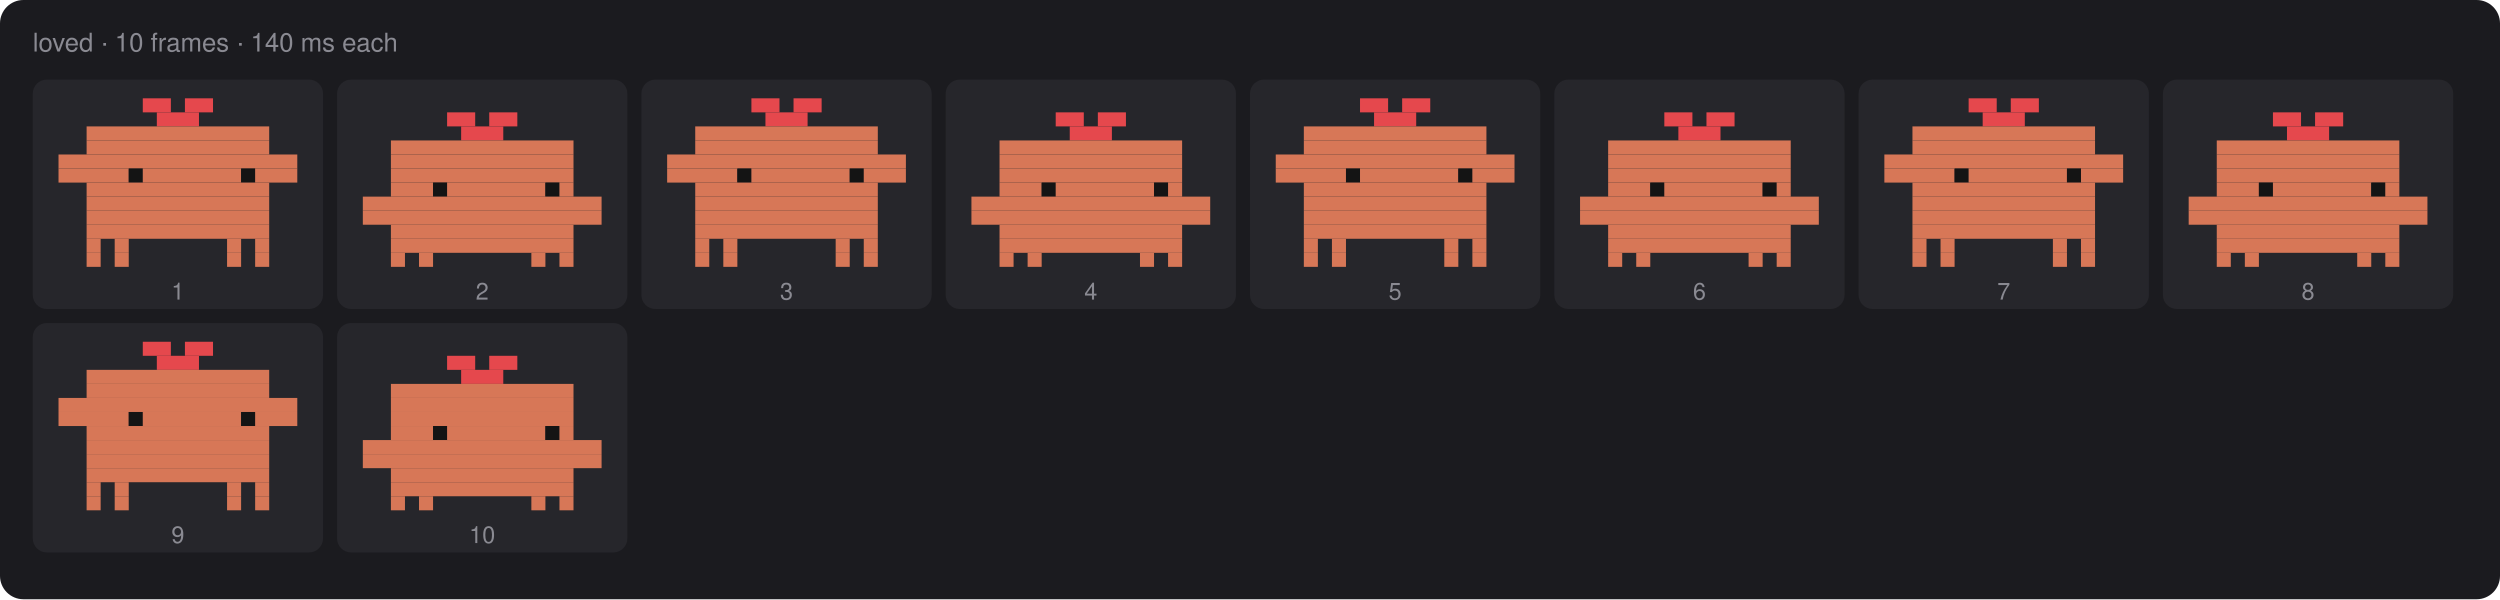
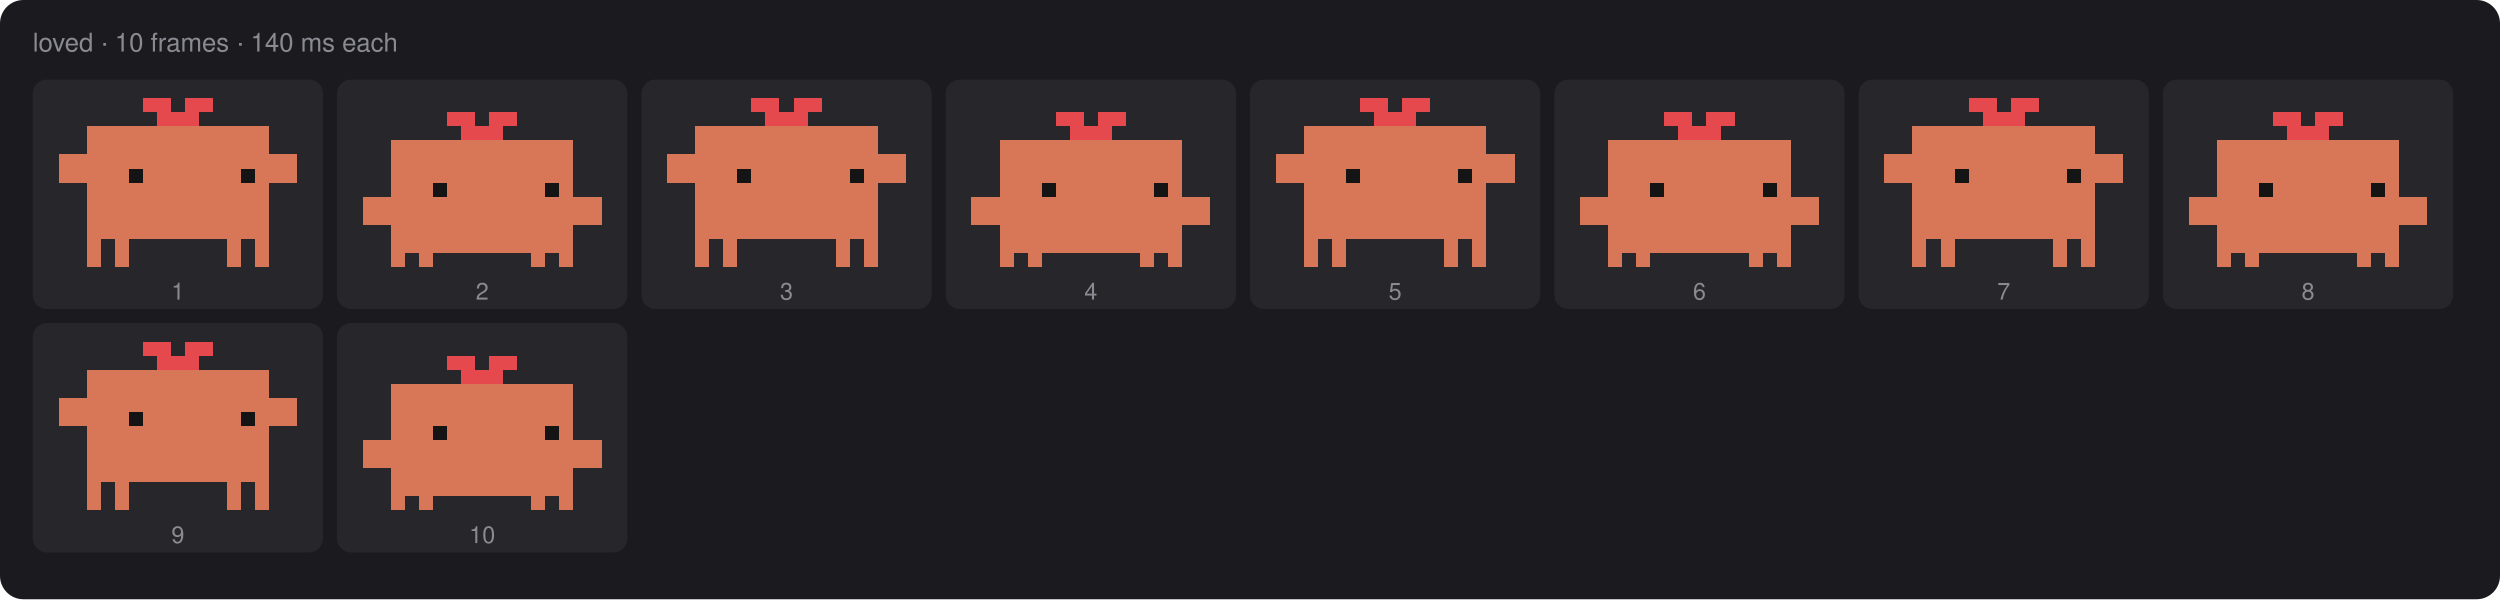
<svg xmlns="http://www.w3.org/2000/svg" width="1068" height="256" viewBox="0 0 1068 256">
  <style>.m{font-family:Menlo,Consolas,'DejaVu Sans Mono','Liberation Mono',monospace;font-size:22px;fill:#d77757}.d{fill-opacity:.5}.t{font-family:-apple-system,'Segoe UI',Helvetica,Arial,sans-serif;font-size:11px;fill:#8a8a92}.n{font-family:-apple-system,'Segoe UI',Helvetica,Arial,sans-serif;font-size:10px;fill:#8a8a92;text-anchor:middle}.e{text-anchor:end}</style>
  <rect width="1068" height="256" rx="10" fill="#1b1b1f" />
  <text class="t" x="14" y="22">loved · 10 frames · 140 ms each</text>
  <rect x="14" y="34" width="124" height="98" rx="6" fill="#26262b" />
-   <g transform="translate(19 42) scale(6)">
+   <g transform="translate(19 42) scale(6)" shape-rendering="crispEdges">
    <rect x="7" y="0" width="2" height="1" fill="#e5484d" />
    <rect x="10" y="0" width="2" height="1" fill="#e5484d" />
    <rect x="8" y="1" width="3" height="1" fill="#e5484d" />
    <rect x="3" y="2" width="13" height="1" fill="#d77757" />
    <rect x="3" y="3" width="13" height="1" fill="#d77757" />
    <rect x="1" y="4" width="17" height="1" fill="#d77757" />
    <rect x="1" y="5" width="5" height="1" fill="#d77757" />
    <rect x="6" y="5" width="1" height="1" fill="#141414" />
    <rect x="7" y="5" width="7" height="1" fill="#d77757" />
    <rect x="14" y="5" width="1" height="1" fill="#141414" />
    <rect x="15" y="5" width="3" height="1" fill="#d77757" />
    <rect x="3" y="6" width="13" height="1" fill="#d77757" />
    <rect x="3" y="7" width="13" height="1" fill="#d77757" />
    <rect x="3" y="8" width="13" height="1" fill="#d77757" />
    <rect x="3" y="9" width="13" height="1" fill="#d77757" />
    <rect x="3" y="10" width="1" height="1" fill="#d77757" />
    <rect x="5" y="10" width="1" height="1" fill="#d77757" />
    <rect x="13" y="10" width="1" height="1" fill="#d77757" />
    <rect x="15" y="10" width="1" height="1" fill="#d77757" />
    <rect x="3" y="11" width="1" height="1" fill="#d77757" />
    <rect x="5" y="11" width="1" height="1" fill="#d77757" />
    <rect x="13" y="11" width="1" height="1" fill="#d77757" />
    <rect x="15" y="11" width="1" height="1" fill="#d77757" />
  </g>
  <text class="n" x="76" y="128">1</text>
  <rect x="144" y="34" width="124" height="98" rx="6" fill="#26262b" />
-   <g transform="translate(149 42) scale(6)">
+   <g transform="translate(149 42) scale(6)" shape-rendering="crispEdges">
    <rect x="7" y="1" width="2" height="1" fill="#e5484d" />
    <rect x="10" y="1" width="2" height="1" fill="#e5484d" />
    <rect x="8" y="2" width="3" height="1" fill="#e5484d" />
    <rect x="3" y="3" width="13" height="1" fill="#d77757" />
    <rect x="3" y="4" width="13" height="1" fill="#d77757" />
    <rect x="3" y="5" width="13" height="1" fill="#d77757" />
    <rect x="3" y="6" width="3" height="1" fill="#d77757" />
    <rect x="6" y="6" width="1" height="1" fill="#141414" />
    <rect x="7" y="6" width="7" height="1" fill="#d77757" />
    <rect x="14" y="6" width="1" height="1" fill="#141414" />
    <rect x="15" y="6" width="1" height="1" fill="#d77757" />
    <rect x="1" y="7" width="17" height="1" fill="#d77757" />
    <rect x="1" y="8" width="17" height="1" fill="#d77757" />
    <rect x="3" y="9" width="13" height="1" fill="#d77757" />
    <rect x="3" y="10" width="13" height="1" fill="#d77757" />
    <rect x="3" y="11" width="1" height="1" fill="#d77757" />
    <rect x="5" y="11" width="1" height="1" fill="#d77757" />
    <rect x="13" y="11" width="1" height="1" fill="#d77757" />
    <rect x="15" y="11" width="1" height="1" fill="#d77757" />
  </g>
  <text class="n" x="206" y="128">2</text>
  <rect x="274" y="34" width="124" height="98" rx="6" fill="#26262b" />
-   <g transform="translate(279 42) scale(6)">
+   <g transform="translate(279 42) scale(6)" shape-rendering="crispEdges">
    <rect x="7" y="0" width="2" height="1" fill="#e5484d" />
    <rect x="10" y="0" width="2" height="1" fill="#e5484d" />
    <rect x="8" y="1" width="3" height="1" fill="#e5484d" />
    <rect x="3" y="2" width="13" height="1" fill="#d77757" />
    <rect x="3" y="3" width="13" height="1" fill="#d77757" />
    <rect x="1" y="4" width="17" height="1" fill="#d77757" />
    <rect x="1" y="5" width="5" height="1" fill="#d77757" />
    <rect x="6" y="5" width="1" height="1" fill="#141414" />
    <rect x="7" y="5" width="7" height="1" fill="#d77757" />
    <rect x="14" y="5" width="1" height="1" fill="#141414" />
    <rect x="15" y="5" width="3" height="1" fill="#d77757" />
    <rect x="3" y="6" width="13" height="1" fill="#d77757" />
    <rect x="3" y="7" width="13" height="1" fill="#d77757" />
    <rect x="3" y="8" width="13" height="1" fill="#d77757" />
    <rect x="3" y="9" width="13" height="1" fill="#d77757" />
    <rect x="3" y="10" width="1" height="1" fill="#d77757" />
    <rect x="5" y="10" width="1" height="1" fill="#d77757" />
    <rect x="13" y="10" width="1" height="1" fill="#d77757" />
    <rect x="15" y="10" width="1" height="1" fill="#d77757" />
    <rect x="3" y="11" width="1" height="1" fill="#d77757" />
    <rect x="5" y="11" width="1" height="1" fill="#d77757" />
    <rect x="13" y="11" width="1" height="1" fill="#d77757" />
    <rect x="15" y="11" width="1" height="1" fill="#d77757" />
  </g>
  <text class="n" x="336" y="128">3</text>
  <rect x="404" y="34" width="124" height="98" rx="6" fill="#26262b" />
-   <g transform="translate(409 42) scale(6)">
+   <g transform="translate(409 42) scale(6)" shape-rendering="crispEdges">
    <rect x="7" y="1" width="2" height="1" fill="#e5484d" />
    <rect x="10" y="1" width="2" height="1" fill="#e5484d" />
    <rect x="8" y="2" width="3" height="1" fill="#e5484d" />
    <rect x="3" y="3" width="13" height="1" fill="#d77757" />
    <rect x="3" y="4" width="13" height="1" fill="#d77757" />
    <rect x="3" y="5" width="13" height="1" fill="#d77757" />
    <rect x="3" y="6" width="3" height="1" fill="#d77757" />
    <rect x="6" y="6" width="1" height="1" fill="#141414" />
    <rect x="7" y="6" width="7" height="1" fill="#d77757" />
    <rect x="14" y="6" width="1" height="1" fill="#141414" />
    <rect x="15" y="6" width="1" height="1" fill="#d77757" />
    <rect x="1" y="7" width="17" height="1" fill="#d77757" />
    <rect x="1" y="8" width="17" height="1" fill="#d77757" />
    <rect x="3" y="9" width="13" height="1" fill="#d77757" />
    <rect x="3" y="10" width="13" height="1" fill="#d77757" />
    <rect x="3" y="11" width="1" height="1" fill="#d77757" />
    <rect x="5" y="11" width="1" height="1" fill="#d77757" />
    <rect x="13" y="11" width="1" height="1" fill="#d77757" />
    <rect x="15" y="11" width="1" height="1" fill="#d77757" />
  </g>
  <text class="n" x="466" y="128">4</text>
  <rect x="534" y="34" width="124" height="98" rx="6" fill="#26262b" />
-   <g transform="translate(539 42) scale(6)">
+   <g transform="translate(539 42) scale(6)" shape-rendering="crispEdges">
    <rect x="7" y="0" width="2" height="1" fill="#e5484d" />
    <rect x="10" y="0" width="2" height="1" fill="#e5484d" />
    <rect x="8" y="1" width="3" height="1" fill="#e5484d" />
    <rect x="3" y="2" width="13" height="1" fill="#d77757" />
    <rect x="3" y="3" width="13" height="1" fill="#d77757" />
    <rect x="1" y="4" width="17" height="1" fill="#d77757" />
    <rect x="1" y="5" width="5" height="1" fill="#d77757" />
    <rect x="6" y="5" width="1" height="1" fill="#141414" />
    <rect x="7" y="5" width="7" height="1" fill="#d77757" />
    <rect x="14" y="5" width="1" height="1" fill="#141414" />
    <rect x="15" y="5" width="3" height="1" fill="#d77757" />
    <rect x="3" y="6" width="13" height="1" fill="#d77757" />
    <rect x="3" y="7" width="13" height="1" fill="#d77757" />
    <rect x="3" y="8" width="13" height="1" fill="#d77757" />
    <rect x="3" y="9" width="13" height="1" fill="#d77757" />
    <rect x="3" y="10" width="1" height="1" fill="#d77757" />
    <rect x="5" y="10" width="1" height="1" fill="#d77757" />
    <rect x="13" y="10" width="1" height="1" fill="#d77757" />
    <rect x="15" y="10" width="1" height="1" fill="#d77757" />
    <rect x="3" y="11" width="1" height="1" fill="#d77757" />
    <rect x="5" y="11" width="1" height="1" fill="#d77757" />
    <rect x="13" y="11" width="1" height="1" fill="#d77757" />
    <rect x="15" y="11" width="1" height="1" fill="#d77757" />
  </g>
  <text class="n" x="596" y="128">5</text>
  <rect x="664" y="34" width="124" height="98" rx="6" fill="#26262b" />
-   <g transform="translate(669 42) scale(6)">
+   <g transform="translate(669 42) scale(6)" shape-rendering="crispEdges">
    <rect x="7" y="1" width="2" height="1" fill="#e5484d" />
    <rect x="10" y="1" width="2" height="1" fill="#e5484d" />
    <rect x="8" y="2" width="3" height="1" fill="#e5484d" />
    <rect x="3" y="3" width="13" height="1" fill="#d77757" />
    <rect x="3" y="4" width="13" height="1" fill="#d77757" />
    <rect x="3" y="5" width="13" height="1" fill="#d77757" />
    <rect x="3" y="6" width="3" height="1" fill="#d77757" />
    <rect x="6" y="6" width="1" height="1" fill="#141414" />
    <rect x="7" y="6" width="7" height="1" fill="#d77757" />
    <rect x="14" y="6" width="1" height="1" fill="#141414" />
    <rect x="15" y="6" width="1" height="1" fill="#d77757" />
    <rect x="1" y="7" width="17" height="1" fill="#d77757" />
    <rect x="1" y="8" width="17" height="1" fill="#d77757" />
    <rect x="3" y="9" width="13" height="1" fill="#d77757" />
    <rect x="3" y="10" width="13" height="1" fill="#d77757" />
    <rect x="3" y="11" width="1" height="1" fill="#d77757" />
    <rect x="5" y="11" width="1" height="1" fill="#d77757" />
    <rect x="13" y="11" width="1" height="1" fill="#d77757" />
    <rect x="15" y="11" width="1" height="1" fill="#d77757" />
  </g>
  <text class="n" x="726" y="128">6</text>
  <rect x="794" y="34" width="124" height="98" rx="6" fill="#26262b" />
-   <g transform="translate(799 42) scale(6)">
+   <g transform="translate(799 42) scale(6)" shape-rendering="crispEdges">
    <rect x="7" y="0" width="2" height="1" fill="#e5484d" />
    <rect x="10" y="0" width="2" height="1" fill="#e5484d" />
    <rect x="8" y="1" width="3" height="1" fill="#e5484d" />
    <rect x="3" y="2" width="13" height="1" fill="#d77757" />
    <rect x="3" y="3" width="13" height="1" fill="#d77757" />
    <rect x="1" y="4" width="17" height="1" fill="#d77757" />
    <rect x="1" y="5" width="5" height="1" fill="#d77757" />
    <rect x="6" y="5" width="1" height="1" fill="#141414" />
    <rect x="7" y="5" width="7" height="1" fill="#d77757" />
    <rect x="14" y="5" width="1" height="1" fill="#141414" />
    <rect x="15" y="5" width="3" height="1" fill="#d77757" />
    <rect x="3" y="6" width="13" height="1" fill="#d77757" />
    <rect x="3" y="7" width="13" height="1" fill="#d77757" />
    <rect x="3" y="8" width="13" height="1" fill="#d77757" />
    <rect x="3" y="9" width="13" height="1" fill="#d77757" />
    <rect x="3" y="10" width="1" height="1" fill="#d77757" />
    <rect x="5" y="10" width="1" height="1" fill="#d77757" />
    <rect x="13" y="10" width="1" height="1" fill="#d77757" />
    <rect x="15" y="10" width="1" height="1" fill="#d77757" />
    <rect x="3" y="11" width="1" height="1" fill="#d77757" />
    <rect x="5" y="11" width="1" height="1" fill="#d77757" />
    <rect x="13" y="11" width="1" height="1" fill="#d77757" />
    <rect x="15" y="11" width="1" height="1" fill="#d77757" />
  </g>
  <text class="n" x="856" y="128">7</text>
  <rect x="924" y="34" width="124" height="98" rx="6" fill="#26262b" />
-   <g transform="translate(929 42) scale(6)">
+   <g transform="translate(929 42) scale(6)" shape-rendering="crispEdges">
    <rect x="7" y="1" width="2" height="1" fill="#e5484d" />
    <rect x="10" y="1" width="2" height="1" fill="#e5484d" />
    <rect x="8" y="2" width="3" height="1" fill="#e5484d" />
    <rect x="3" y="3" width="13" height="1" fill="#d77757" />
    <rect x="3" y="4" width="13" height="1" fill="#d77757" />
    <rect x="3" y="5" width="13" height="1" fill="#d77757" />
    <rect x="3" y="6" width="3" height="1" fill="#d77757" />
    <rect x="6" y="6" width="1" height="1" fill="#141414" />
    <rect x="7" y="6" width="7" height="1" fill="#d77757" />
    <rect x="14" y="6" width="1" height="1" fill="#141414" />
    <rect x="15" y="6" width="1" height="1" fill="#d77757" />
    <rect x="1" y="7" width="17" height="1" fill="#d77757" />
    <rect x="1" y="8" width="17" height="1" fill="#d77757" />
    <rect x="3" y="9" width="13" height="1" fill="#d77757" />
    <rect x="3" y="10" width="13" height="1" fill="#d77757" />
    <rect x="3" y="11" width="1" height="1" fill="#d77757" />
    <rect x="5" y="11" width="1" height="1" fill="#d77757" />
    <rect x="13" y="11" width="1" height="1" fill="#d77757" />
    <rect x="15" y="11" width="1" height="1" fill="#d77757" />
  </g>
  <text class="n" x="986" y="128">8</text>
  <rect x="14" y="138" width="124" height="98" rx="6" fill="#26262b" />
-   <g transform="translate(19 146) scale(6)">
+   <g transform="translate(19 146) scale(6)" shape-rendering="crispEdges">
    <rect x="7" y="0" width="2" height="1" fill="#e5484d" />
    <rect x="10" y="0" width="2" height="1" fill="#e5484d" />
    <rect x="8" y="1" width="3" height="1" fill="#e5484d" />
    <rect x="3" y="2" width="13" height="1" fill="#d77757" />
    <rect x="3" y="3" width="13" height="1" fill="#d77757" />
    <rect x="1" y="4" width="17" height="1" fill="#d77757" />
    <rect x="1" y="5" width="5" height="1" fill="#d77757" />
    <rect x="6" y="5" width="1" height="1" fill="#141414" />
    <rect x="7" y="5" width="7" height="1" fill="#d77757" />
    <rect x="14" y="5" width="1" height="1" fill="#141414" />
    <rect x="15" y="5" width="3" height="1" fill="#d77757" />
    <rect x="3" y="6" width="13" height="1" fill="#d77757" />
    <rect x="3" y="7" width="13" height="1" fill="#d77757" />
    <rect x="3" y="8" width="13" height="1" fill="#d77757" />
    <rect x="3" y="9" width="13" height="1" fill="#d77757" />
    <rect x="3" y="10" width="1" height="1" fill="#d77757" />
    <rect x="5" y="10" width="1" height="1" fill="#d77757" />
    <rect x="13" y="10" width="1" height="1" fill="#d77757" />
    <rect x="15" y="10" width="1" height="1" fill="#d77757" />
    <rect x="3" y="11" width="1" height="1" fill="#d77757" />
    <rect x="5" y="11" width="1" height="1" fill="#d77757" />
    <rect x="13" y="11" width="1" height="1" fill="#d77757" />
    <rect x="15" y="11" width="1" height="1" fill="#d77757" />
  </g>
  <text class="n" x="76" y="232">9</text>
  <rect x="144" y="138" width="124" height="98" rx="6" fill="#26262b" />
-   <g transform="translate(149 146) scale(6)">
+   <g transform="translate(149 146) scale(6)" shape-rendering="crispEdges">
    <rect x="7" y="1" width="2" height="1" fill="#e5484d" />
    <rect x="10" y="1" width="2" height="1" fill="#e5484d" />
    <rect x="8" y="2" width="3" height="1" fill="#e5484d" />
    <rect x="3" y="3" width="13" height="1" fill="#d77757" />
    <rect x="3" y="4" width="13" height="1" fill="#d77757" />
    <rect x="3" y="5" width="13" height="1" fill="#d77757" />
    <rect x="3" y="6" width="3" height="1" fill="#d77757" />
    <rect x="6" y="6" width="1" height="1" fill="#141414" />
    <rect x="7" y="6" width="7" height="1" fill="#d77757" />
    <rect x="14" y="6" width="1" height="1" fill="#141414" />
    <rect x="15" y="6" width="1" height="1" fill="#d77757" />
    <rect x="1" y="7" width="17" height="1" fill="#d77757" />
    <rect x="1" y="8" width="17" height="1" fill="#d77757" />
    <rect x="3" y="9" width="13" height="1" fill="#d77757" />
    <rect x="3" y="10" width="13" height="1" fill="#d77757" />
    <rect x="3" y="11" width="1" height="1" fill="#d77757" />
    <rect x="5" y="11" width="1" height="1" fill="#d77757" />
    <rect x="13" y="11" width="1" height="1" fill="#d77757" />
    <rect x="15" y="11" width="1" height="1" fill="#d77757" />
  </g>
  <text class="n" x="206" y="232">10</text>
</svg>
